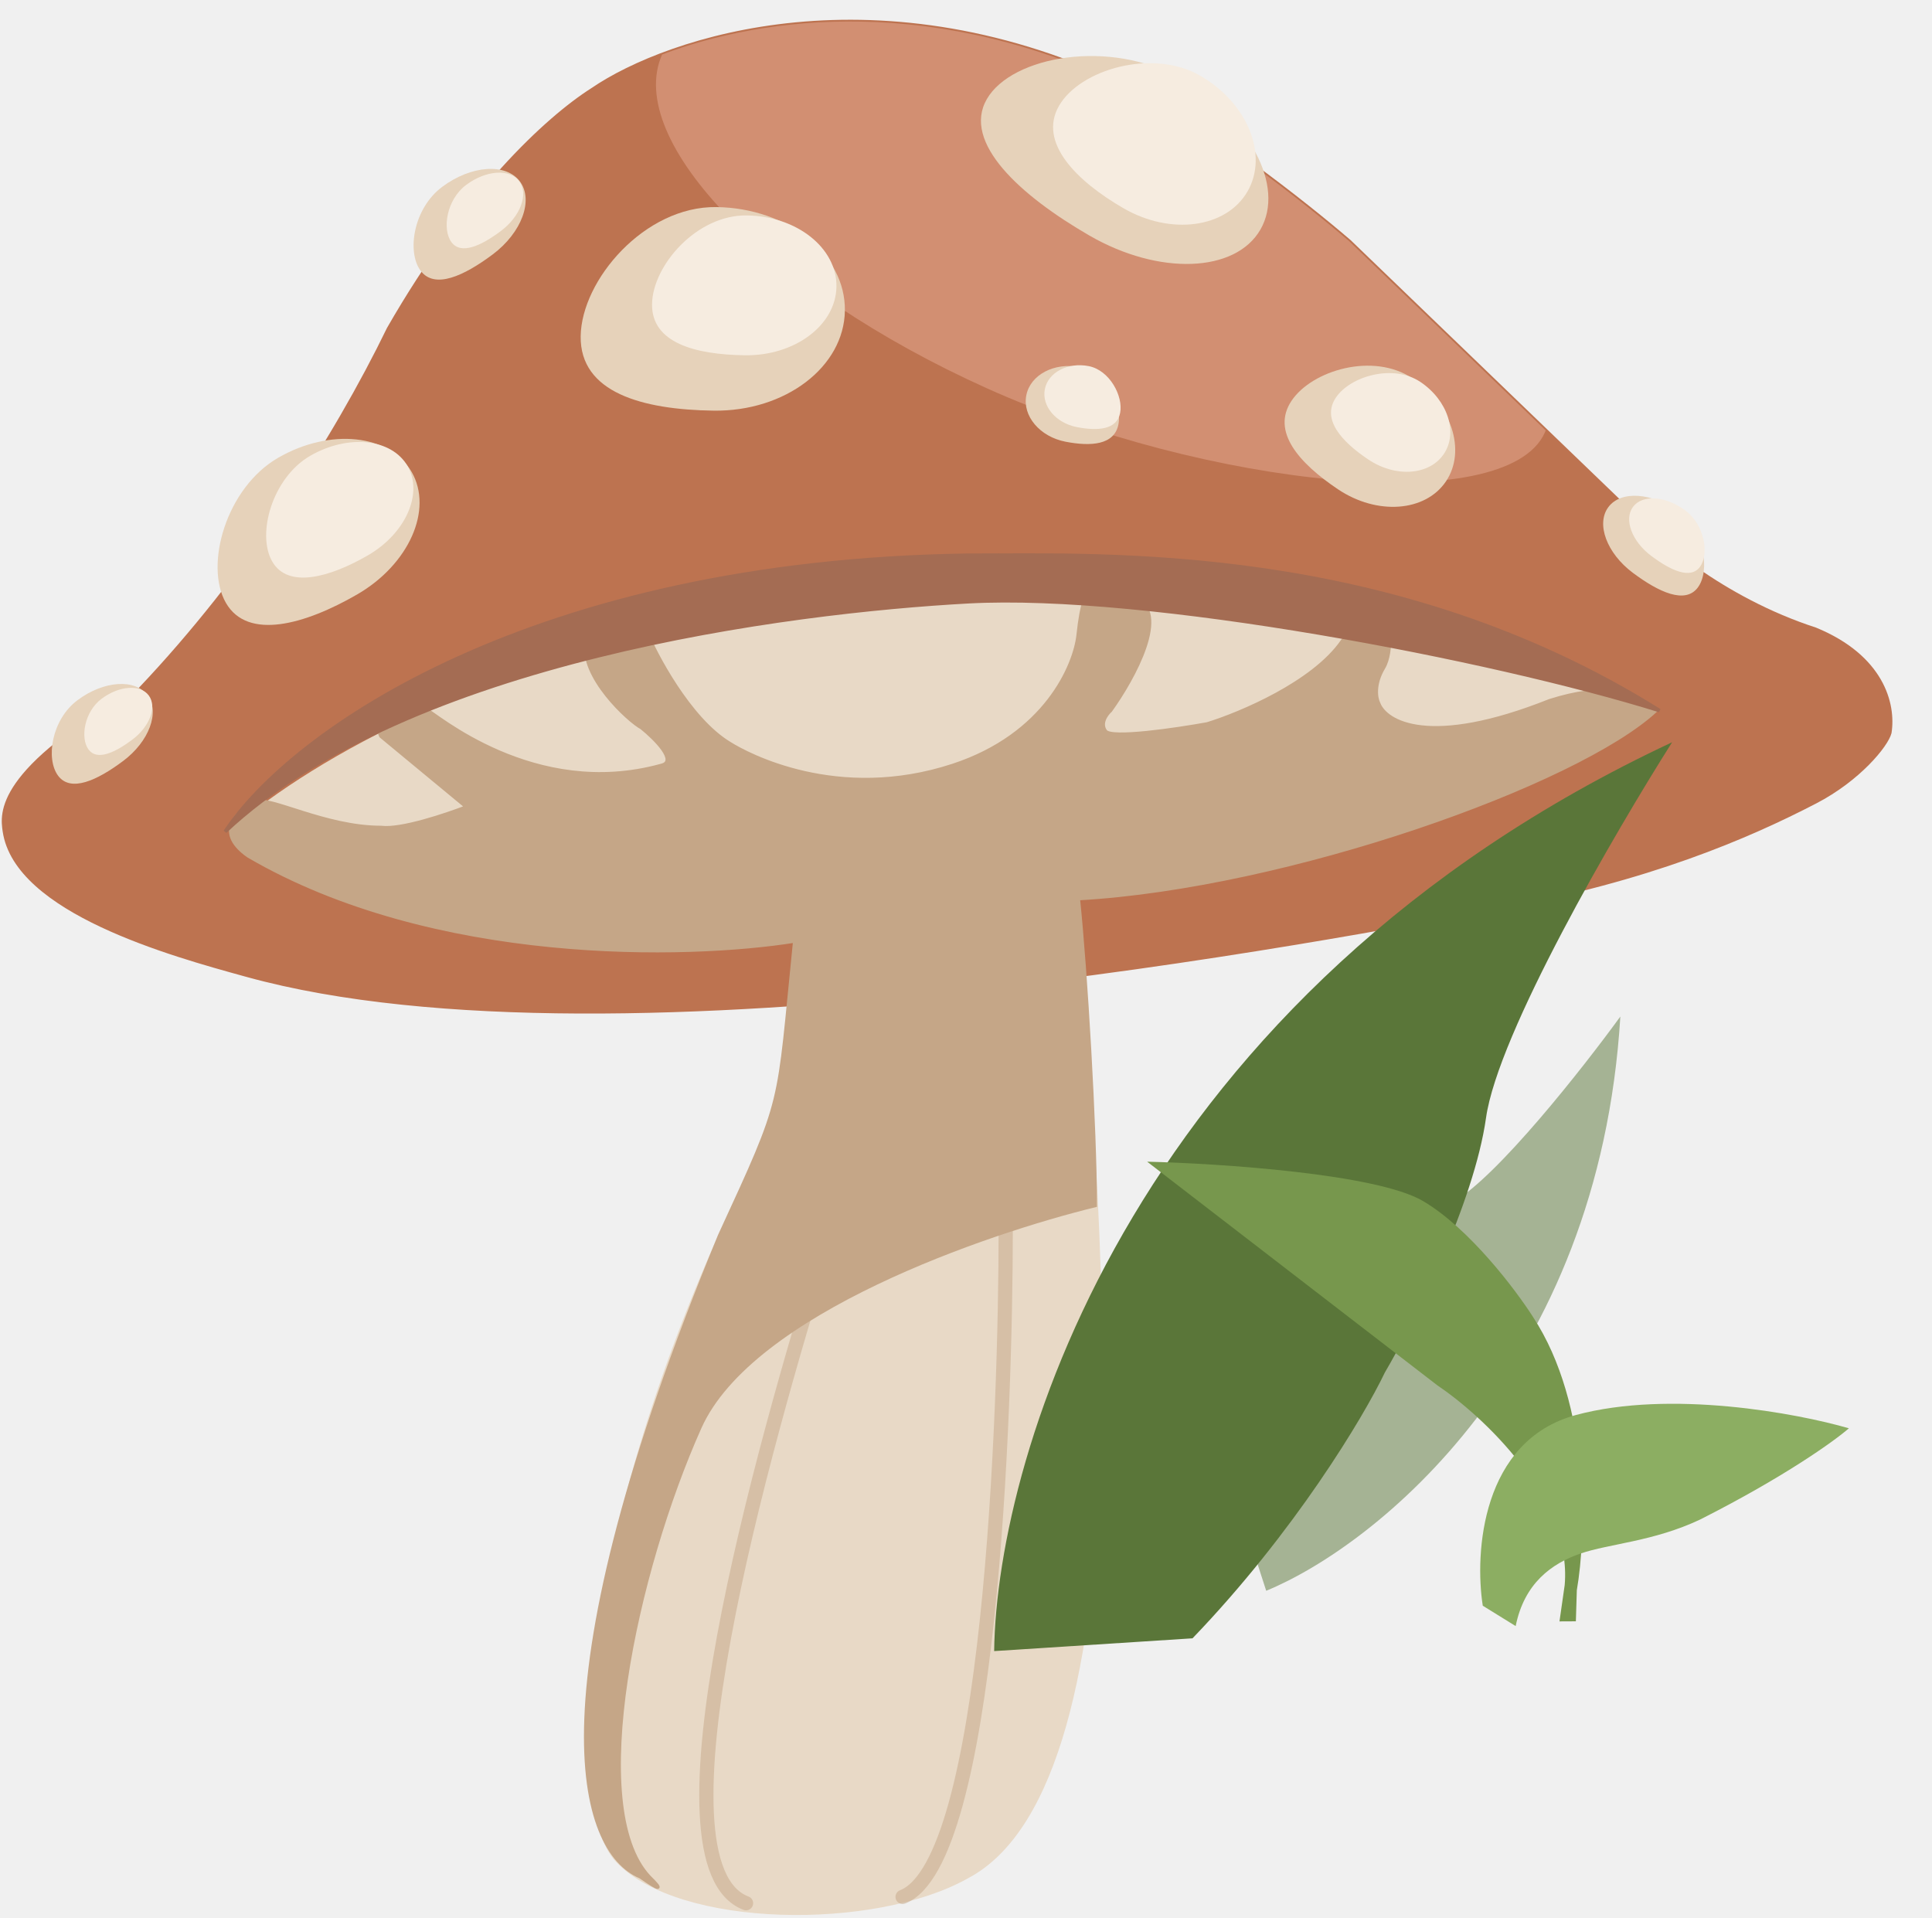
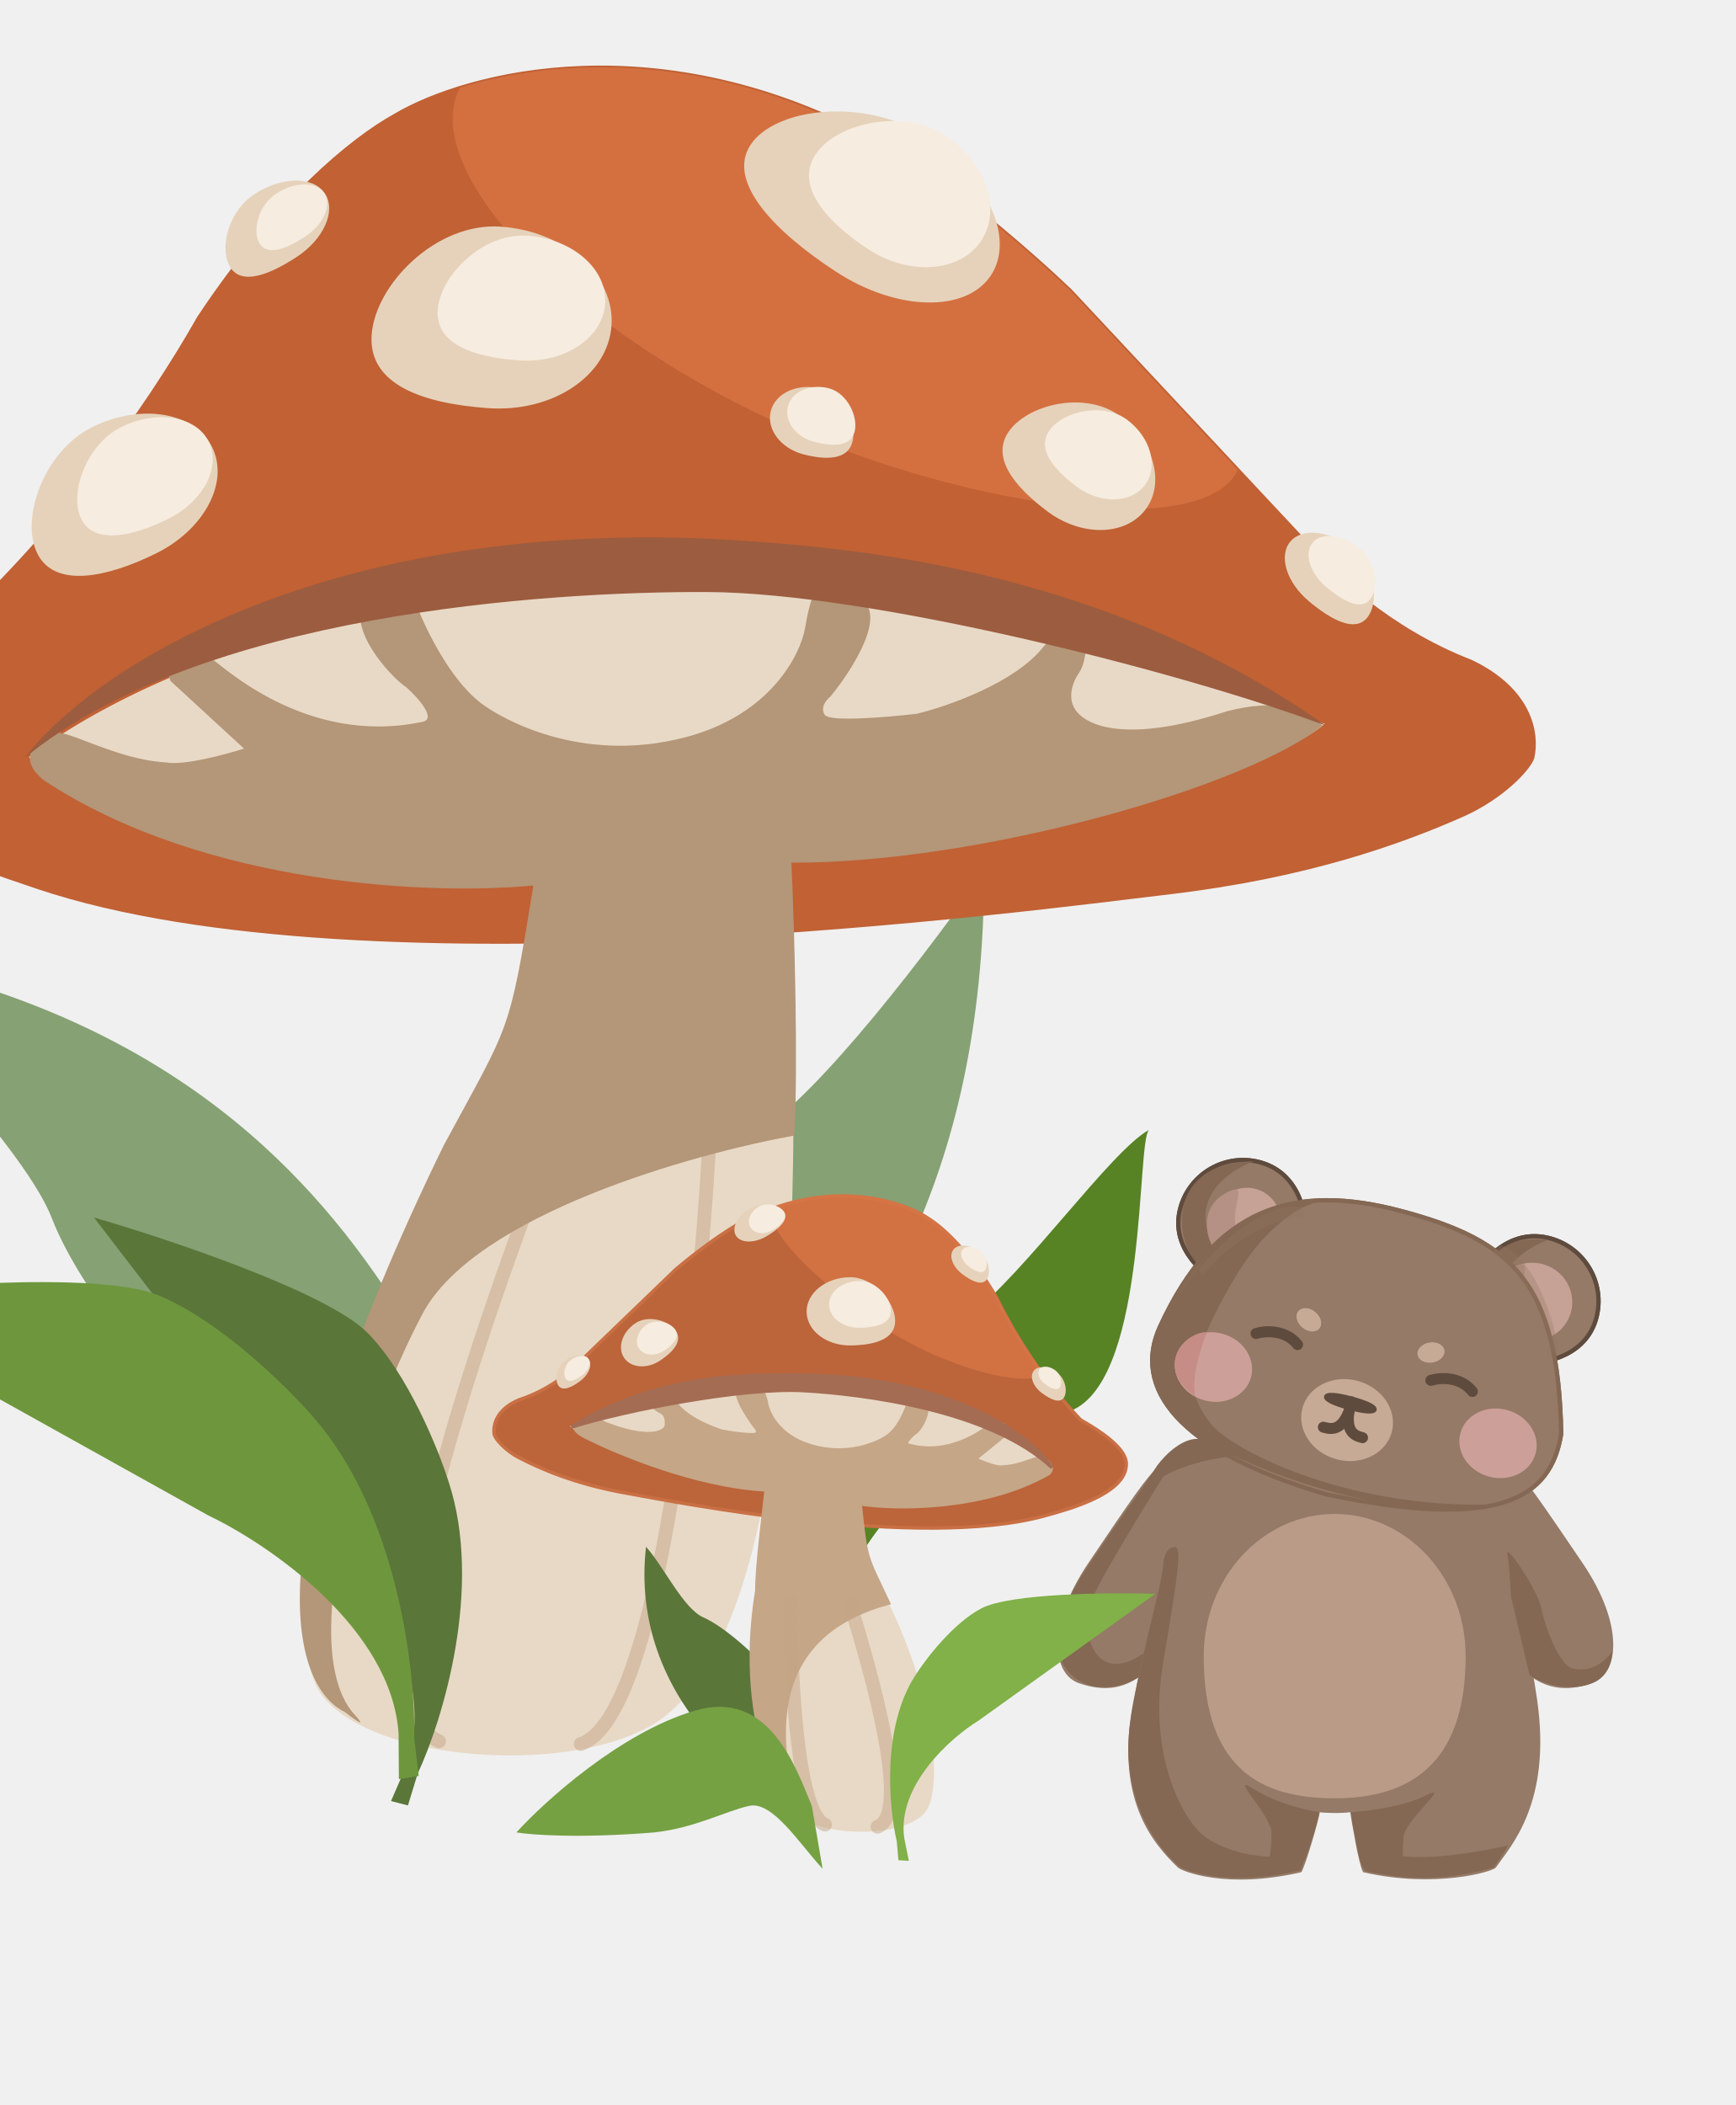
- <svg xmlns="http://www.w3.org/2000/svg" width="544" height="540" viewBox="0 0 544 540" fill="none">
-   <path d="M456.247 286.246C450.236 385.253 387.264 435.294 356.529 447.939L346.276 416.256C356.483 393.869 370.169 375.966 375.793 369.91C381.725 362.292 396.805 345.486 409.22 338.422C421.635 331.358 445.744 300.694 456.247 286.246Z" fill="#5A7639" fill-opacity="0.5" />
-   <path d="M39.398 194.084C-1.201 216.964 0.522 229.101 1.248 234.056C4.574 256.703 48.369 268.771 68.968 274.447L69.597 274.62C174.594 303.566 379.939 263.001 421.938 255.42C463.937 247.839 492.279 235.604 511.186 225.786C523.413 219.437 531.175 209.902 532.109 206.341C533.392 198.186 529.946 184.918 511.186 177.2C484.867 168.654 465.687 151.815 459.387 144.464L379.939 67.966C367.923 57.629 338.85 34.611 318.691 25.238C247.853 -9.496 187.911 10.765 166.795 25.238C153.962 33.393 131.373 54.338 109.426 92.542C94.376 123.554 69.497 162.382 39.398 194.084Z" fill="#BD7350" stroke="#BD7350" />
-   <path d="M465.874 199.751C260.639 127.641 113.433 192.442 65.484 233.856C105.243 264.482 187.748 266.106 224.03 263.09C229.63 286.477 214.931 323.413 206.881 338.958C164.413 429.194 158.766 507.884 173.809 523.902C191.346 542.575 246.416 543.08 272.315 528.464C323.554 501.457 310.362 336.986 301.728 249.517C400.846 238.381 452.458 211.699 465.874 199.751Z" fill="#E8D9C6" stroke="#E8D9C6" />
-   <path d="M233.032 348.959C214.281 409.44 181.609 525.186 210.067 535.915" stroke="#C5A687" stroke-opacity="0.5" stroke-width="4" stroke-linecap="round" />
-   <path d="M283.186 345.82C283.184 398.196 278.801 524.575 254.143 534.138" stroke="#C5A687" stroke-opacity="0.5" stroke-width="4" stroke-linecap="round" />
-   <path fill-rule="evenodd" clip-rule="evenodd" d="M277.799 109.302C339.178 136.953 424.019 146.138 434.962 121.847C435.058 121.636 435.148 121.422 435.232 121.206L379.939 67.966C367.923 57.629 338.85 34.611 318.691 25.238C263.666 -1.742 215.216 4.46 186.43 15.356C175.65 39.663 216.507 81.69 277.799 109.302Z" fill="#D28F72" />
-   <path d="M354.897 64.649C347.847 76.859 326.306 77.62 306.784 66.348C287.261 55.077 270.819 40.11 277.868 27.901C284.917 15.691 312.789 10.861 332.311 22.133C351.834 33.404 361.946 52.439 354.897 64.649Z" fill="#E6D2BA" />
-   <path d="M351.269 53.902C345.313 64.216 329.693 66.347 316.38 58.66C303.066 50.974 292.24 40.099 298.195 29.785C304.15 19.47 324.632 13.622 337.945 21.308C351.259 28.995 357.224 43.587 351.269 53.902Z" fill="#F6ECE0" />
-   <path d="M115.896 132.873C122.034 143.503 115.156 158.965 100.533 167.407C85.911 175.849 69.758 180.41 63.62 169.779C57.483 159.149 63.686 137.353 78.308 128.911C92.93 120.469 109.759 122.243 115.896 132.873Z" fill="#E6D2BA" />
-   <path d="M114.756 131.228C119.229 138.975 114.216 150.243 103.56 156.396C92.903 162.548 81.131 165.872 76.658 158.125C72.186 150.378 76.706 134.493 87.362 128.341C98.019 122.188 110.283 123.481 114.756 131.228Z" fill="#F6ECE0" />
-   <path d="M237.896 87.472C238.113 71.643 221.916 58.586 201.72 58.309C181.523 58.033 163.72 78.843 163.503 94.673C163.286 110.503 180.738 115.357 200.935 115.634C221.131 115.91 237.679 103.302 237.896 87.472Z" fill="#E6D2BA" />
-   <path d="M235.521 80.7C235.67 69.826 224.364 60.854 210.267 60.661C196.171 60.468 183.748 74.761 183.599 85.635C183.45 96.509 195.631 99.846 209.728 100.039C223.824 100.233 235.372 91.574 235.521 80.7Z" fill="#F6ECE0" />
-   <path d="M407.16 135.526C412.946 126.897 408.713 113.917 397.703 106.534C386.694 99.151 369.451 104.223 363.665 112.852C357.878 121.481 365.739 130.399 376.748 137.782C387.757 145.165 401.373 144.155 407.16 135.526Z" fill="#E6D2BA" />
-   <path d="M406.555 127.82C410.601 121.787 407.641 112.711 399.943 107.549C392.245 102.387 380.189 105.933 376.143 111.966C372.097 117.999 377.594 124.235 385.291 129.397C392.989 134.559 402.509 133.853 406.555 127.82Z" fill="#F6ECE0" />
-   <path d="M146.385 51.093C142.457 45.839 132.664 46.52 124.511 52.616C116.357 58.711 114.51 70.983 118.437 76.237C122.365 81.491 130.581 77.737 138.734 71.642C146.887 65.547 150.313 56.346 146.385 51.093Z" fill="#E6D2BA" />
-   <path d="M146.206 51.038C143.52 47.444 136.83 47.904 131.264 52.065C125.698 56.225 124.443 64.613 127.13 68.207C129.816 71.801 135.427 69.24 140.993 65.079C146.559 60.918 148.893 54.631 146.206 51.038Z" fill="#F6ECE0" />
-   <path d="M41.547 195.78C38.008 191.046 29.184 191.661 21.837 197.153C14.491 202.645 12.826 213.703 16.365 218.437C19.904 223.171 27.307 219.788 34.653 214.296C41.999 208.804 45.086 200.514 41.547 195.78Z" fill="#E6D2BA" />
-   <path d="M41.885 195.827C39.504 192.641 33.567 193.055 28.624 196.75C23.682 200.445 22.561 207.885 24.942 211.07C27.323 214.255 32.304 211.979 37.247 208.284C42.19 204.589 44.266 199.012 41.885 195.827Z" fill="#F6ECE0" />
-   <path d="M452.877 142.785C456.416 138.051 465.24 138.665 472.586 144.157C479.933 149.649 481.598 160.707 478.059 165.441C474.52 170.175 467.117 166.792 459.771 161.3C452.424 155.808 449.338 147.519 452.877 142.785Z" fill="#E6D2BA" />
-   <path d="M459.819 142.715C462.464 139.177 469.06 139.636 474.551 143.741C480.041 147.845 481.286 156.111 478.641 159.649C475.996 163.187 470.463 160.659 464.972 156.554C459.481 152.449 457.174 146.253 459.819 142.715Z" fill="#F6ECE0" />
-   <path d="M288.979 111.323C290.11 105.521 296.873 101.958 304.085 103.364C311.297 104.77 316.048 113.703 314.917 119.505C313.787 125.306 307.202 125.778 299.99 124.373C292.778 122.967 287.849 117.124 288.979 111.323Z" fill="#E6D2BA" />
-   <path d="M294.198 109.597C295.123 104.855 300.65 101.943 306.545 103.092C312.44 104.241 316.323 111.543 315.399 116.284C314.475 121.026 309.093 121.412 303.198 120.263C297.303 119.114 293.274 114.339 294.198 109.597Z" fill="#F6ECE0" />
-   <path d="M202.643 347.93C149.383 476.924 163.051 521.231 180.285 528.452C186.227 532.578 186.565 532.234 182.722 528.452C164.557 508.852 178.887 442.489 197.053 401.915C211.586 369.455 277.867 346.887 308.376 339.437C308.376 318.093 305.698 272.856 303.602 253.027C362.571 249.726 444.031 220.61 466.205 200.074C459.064 195.054 452.002 192.372 436.351 197.324C402.535 210.803 390.122 203.398 388.142 198.011C387.444 196.636 386.745 192.716 389.54 188.04C392.335 183.363 391.17 173.275 389.54 172.129C387.56 170.868 381.365 176.074 378.012 180.475C369.907 192.303 349.249 200.991 339.933 203.857C331.083 205.461 312.964 208.121 311.287 205.92C309.611 203.719 311.52 201.106 312.685 200.074C319.206 191.02 329.663 172.016 319.322 168.44C308.982 164.864 305.557 160.478 303.602 178.756C302.67 187.467 294.309 207.02 268.318 215.548C235.83 226.207 210.328 212.453 205.437 209.358C193.979 202.481 184.293 183.644 182.08 178.142C178.703 176.996 166.565 175.523 165.168 180.475C163.212 190.378 177.141 203.055 180.634 204.888C184.477 207.983 190.974 214.447 186.223 215.548C150.241 225.519 122.294 200.762 119.849 199.731C104.198 193.679 104.943 202.252 107.272 207.295L131.377 227.239C125.671 229.416 112.928 233.764 107.272 233.013C91.506 233.013 75.806 224.153 71.963 225.872C68.121 227.591 59.56 233.764 69.893 240.993C122.154 271.527 193.52 269.772 223.797 264.958C218.906 313.097 221.157 307.7 202.643 347.93Z" fill="#C5A687" stroke="#C5A687" />
-   <path d="M272.614 156.351C150.059 158.073 82.124 205.823 63.391 234.174C115.121 185.69 222.171 172.191 272.614 169.436C323.058 166.682 420.109 185.392 467.281 200.084C391.987 152.977 311.548 156.351 272.614 156.351Z" fill="#A46C53" stroke="#A46C53" />
-   <path d="M470.828 209.005C319.853 279.698 280.655 409.074 279.928 464.926L335.781 461.329C364.439 431.519 383.939 399.05 389.92 386.514C398.149 372.529 415.071 338.561 418.422 314.789C421.772 291.017 454.756 234.361 470.828 209.005Z" fill="#5A7639" />
-   <path d="M443.992 447.777L443.722 456.541L439.108 456.564L440.577 446.315C442.659 422.046 417.509 398.697 404.674 390.057L323.012 327.116C343.475 327.616 387.657 330.532 400.682 338.196C413.708 345.86 426.78 363.18 431.688 370.882C447.903 395.686 446.647 432.48 443.992 447.777Z" fill="#77974D" />
-   <path d="M443.747 398.446C417.169 405.612 415.181 437.234 417.509 452.149L426.775 457.884C429.186 445.827 436.92 440.244 445.019 437.46C453.117 434.676 465.597 434.075 478.706 427.882C502.449 415.873 516.529 405.75 520.6 402.189C506.057 397.956 470.325 391.28 443.747 398.446Z" fill="#8CAE62" />
+ <svg xmlns="http://www.w3.org/2000/svg" width="404" height="490" viewBox="0 0 404 490" fill="none">
+   <path d="M229.11 202.876C229.108 347.5 117.502 365.5 114.001 399L105.321 354.63C116.246 328.756 131.558 307.901 137.92 300.817C144.564 291.941 161.595 272.298 175.987 263.864C190.378 255.429 217.398 219.691 229.11 202.876Z" fill="#86A173" />
+   <path d="M-39.523 221.288C103.198 244.677 102.913 357.724 135.406 366.597L90.216 367.987C66.449 353.022 48.344 334.539 42.383 327.115C34.698 319.123 18.068 299.14 12.072 283.574C6.076 268.008 -24.823 235.564 -39.523 221.288Z" fill="#86A173" />
+   <path d="M-10.392 145.794C-41.681 160.893 -40.919 169.918 -40.591 173.604C-39.087 190.451 -6.923 201.266 8.206 206.352L8.668 206.508C85.781 232.444 240.79 211.508 272.463 207.754C304.136 203.999 325.817 196.215 340.352 189.802C349.752 185.654 355.957 178.962 356.807 176.377C358.117 170.419 356.118 160.484 342.451 153.971C323.177 146.518 309.59 133.262 305.206 127.565L249.216 67.677C240.694 59.528 219.991 41.282 205.35 33.488C153.981 4.776 108.369 17.097 91.984 26.847C82.054 32.3 64.29 46.758 46.26 73.973C33.688 96.185 13.442 123.732 -10.392 145.794Z" fill="#C16134" stroke="#C16134" stroke-width="0.802" />
+   <path d="M307.655 168.621C157.596 106.469 44.931 147.821 7.356 176.266C35.706 200.59 97.213 205.395 124.422 204.757C127.591 222.249 115.024 248.845 108.345 259.957C72.751 324.646 65.136 382.43 75.672 394.901C87.954 409.438 129.032 412.219 148.994 402.572C188.402 384.896 185.661 263.027 182.997 198.145C257.453 194.266 297.126 176.846 307.655 168.621Z" fill="url(#paint0_linear_789_5810)" stroke="#E8D9C6" stroke-width="0.802" />
+   <path d="M127.433 268.476C110.825 312.258 81.44 396.188 102.216 405.345" stroke="#C5A687" stroke-opacity="0.5" stroke-width="3.207" stroke-linecap="round" />
+   <path d="M165 268.354C162.736 306.979 154.005 399.988 135.188 405.962" stroke="#C5A687" stroke-opacity="0.5" stroke-width="3.207" stroke-linecap="round" />
+   <path fill-rule="evenodd" clip-rule="evenodd" d="M171.202 93.694C215.817 116.77 278.74 127.253 287.957 109.818C288.037 109.667 288.113 109.513 288.185 109.358L249.216 67.676C240.695 59.528 219.991 41.281 205.35 33.488C165.451 11.186 129.025 13.64 107.069 20.416C97.971 37.87 126.649 70.651 171.202 93.694Z" fill="#DC7747" fill-opacity="0.7" />
+   <path d="M230.67 64.135C224.881 72.831 208.772 72.45 194.688 63.284C180.604 54.118 168.98 42.362 174.768 33.666C180.557 24.97 201.567 22.627 215.651 31.793C229.734 40.959 236.459 55.439 230.67 64.135Z" fill="#E6D2BA" />
+   <path d="M228.422 56.051C223.532 63.397 211.782 64.285 202.178 58.035C192.573 51.784 184.963 43.291 189.853 35.945C194.743 28.598 210.282 25.181 219.886 31.431C229.49 37.682 233.312 48.705 228.422 56.051Z" fill="#F6ECE0" />
+   <path d="M49.344 103.998C53.465 112.106 47.664 123.207 36.386 128.794C25.108 134.38 12.855 137.037 8.734 128.929C4.613 120.822 10.184 105.019 21.462 99.433C32.739 93.846 45.223 95.89 49.344 103.998Z" fill="#E6D2BA" />
+   <path d="M48.565 102.735C51.568 108.644 47.34 116.734 39.121 120.806C30.902 124.877 21.972 126.813 18.969 120.905C15.965 114.996 20.025 103.479 28.244 99.408C36.464 95.337 45.561 96.826 48.565 102.735Z" fill="#F6ECE0" />
+   <path d="M142.356 75.851C143.201 64.186 131.677 53.849 116.616 52.762C101.554 51.675 87.368 66.244 86.522 77.908C85.676 89.572 98.492 93.915 113.553 95.003C128.615 96.09 141.51 87.515 142.356 75.851Z" fill="#E6D2BA" />
+   <path d="M140.88 70.752C141.46 62.74 133.41 55.629 122.897 54.87C112.385 54.112 102.495 64.109 101.914 72.122C101.333 80.134 110.281 83.128 120.793 83.887C131.306 84.646 140.299 78.765 140.88 70.752Z" fill="#F6ECE0" />
+   <path d="M266.616 118.69C271.307 112.58 268.708 102.822 260.811 96.897C252.913 90.971 239.825 93.957 235.133 100.067C230.442 106.178 235.923 113.098 243.821 119.024C251.718 124.95 261.924 124.801 266.616 118.69Z" fill="#E6D2BA" />
+   <path d="M266.491 112.98C269.771 108.708 267.954 101.885 262.432 97.742C256.91 93.598 247.759 95.686 244.479 99.959C241.198 104.231 245.031 109.07 250.553 113.213C256.075 117.357 263.211 117.252 266.491 112.98Z" fill="#F6ECE0" />
+   <path d="M75.632 45.021C72.927 40.975 65.589 41.05 59.24 45.188C52.892 49.326 50.983 58.296 53.687 62.343C56.391 66.389 62.685 63.979 69.034 59.841C75.382 55.703 78.336 49.068 75.632 45.021Z" fill="#E6D2BA" />
+   <path d="M75.496 44.973C73.647 42.205 68.634 42.252 64.3 45.077C59.966 47.902 58.667 54.033 60.517 56.8C62.367 59.568 66.665 57.925 70.999 55.1C75.333 52.274 77.346 47.74 75.496 44.973Z" fill="#F6ECE0" />
+   <path d="M300.418 126.042C303.264 122.706 309.824 123.545 315.069 127.916C320.315 132.287 321.08 140.515 318.234 143.852C315.388 147.188 310.009 144.37 304.764 139.998C299.518 135.627 297.573 129.379 300.418 126.042Z" fill="#E6D2BA" />
+   <path d="M305.607 126.294C307.734 123.8 312.637 124.427 316.557 127.694C320.478 130.962 321.05 137.111 318.923 139.605C316.796 142.099 312.776 139.992 308.855 136.725C304.934 133.458 303.48 128.788 305.607 126.294Z" fill="#F6ECE0" />
+   <path d="M179.452 95.674C180.546 91.445 185.748 89.113 191.07 90.465C196.391 91.817 199.551 98.613 198.457 102.842C197.362 107.071 192.428 107.131 187.106 105.779C181.784 104.427 178.357 99.903 179.452 95.674Z" fill="#E6D2BA" />
+   <path d="M183.423 94.629C184.317 91.172 188.569 89.266 192.918 90.371C197.268 91.476 199.851 97.031 198.956 100.488C198.062 103.944 194.028 103.993 189.679 102.888C185.329 101.783 182.528 98.085 183.423 94.629Z" fill="#F6ECE0" />
+   <path d="M103.281 266.662C57.959 359.462 67.759 392.46 80.31 398.538C84.567 401.841 84.834 401.602 82.129 398.645C69.418 383.397 82.981 335.083 98.291 305.955C110.54 282.653 161.822 268.49 184.914 264.33C185.836 248.59 184.953 215.529 184.245 200.815C228.398 200.959 290.453 183.048 307.89 168.873C302.777 164.859 297.622 162.572 285.728 165.539C259.907 174.001 250.963 167.998 249.718 163.939C249.256 162.894 248.904 159.972 251.192 156.646C253.479 153.319 253.046 145.829 251.879 144.912C250.456 143.896 245.608 147.464 242.914 150.563C236.355 158.932 220.562 164.436 213.485 166.141C206.811 166.938 193.173 168.107 192.016 166.41C190.86 164.714 192.398 162.871 193.312 162.161C198.57 155.768 207.195 142.211 199.632 139.122C192.069 136.033 189.703 132.648 187.454 146.042C186.382 152.425 179.298 166.48 159.531 171.632C134.823 178.072 116.384 166.814 112.868 164.318C104.613 158.746 98.198 144.43 96.784 140.276C94.314 139.283 85.318 137.666 84.061 141.257C82.174 148.474 92.022 158.432 94.549 159.937C97.284 162.387 101.854 167.439 98.261 168.042C70.975 173.823 51.187 154.343 49.406 153.476C37.987 148.328 38.173 154.683 39.693 158.504L56.822 174.266C52.469 175.622 42.77 178.272 38.582 177.47C26.815 176.781 15.48 169.56 12.538 170.66C9.596 171.76 2.94 175.938 10.339 181.721C48.025 206.523 101.364 208.35 124.168 206.123C118.438 241.41 118.838 237.803 103.281 266.662Z" fill="#B49678" />
+   <path d="M165.456 125.42C73.914 121.332 20.988 156.318 5.782 176.407C46.485 142.914 126.963 137.64 164.73 137.814C202.497 137.988 274.122 156.029 308.693 168.926C254.533 130.895 194.514 127.123 165.456 125.42Z" fill="#9C5C3F" />
+   <path d="M150.401 360.059C146.3 395.743 176.959 417.681 188.307 421.089L185.387 403.835C183.969 395.454 178.897 388.434 176.689 386.483C174.317 383.988 168.377 378.553 163.724 376.482C159.071 374.411 154.635 364.817 150.401 360.059Z" fill="#5A7639" />
+   <path d="M97.224 412.892L94.975 420.266L91.037 419.251L94.649 410.887C102.01 390.767 85.948 365.321 76.997 355.114L21.878 283.411C39.205 288.424 76.194 300.806 85.532 310.227C94.871 319.649 102.027 337.273 104.437 344.906C112.549 369.583 103.008 400.512 97.224 412.892Z" fill="#5A7639" />
+   <path d="M225.04 306.851C209.42 318.992 196.33 334.28 198.003 344.999L198.003 367.499C199.736 358.834 220.133 336.89 225.954 334.889C231.774 332.888 240.743 332.456 250.164 328.006C267.227 319.375 264.575 265.56 267.502 263.001C258.503 268.001 239 296 225.04 306.851Z" fill="#578324" />
+   <path d="M251.573 330.531C262.821 336.87 262.343 340.232 262.142 341.605C261.221 347.879 249.087 351.223 243.381 352.795L243.206 352.843C214.117 360.863 157.226 349.624 145.591 347.524C133.955 345.424 126.103 342.034 120.865 339.314C117.477 337.555 115.327 334.913 115.068 333.927C114.713 331.667 115.667 327.992 120.865 325.853C128.156 323.486 133.47 318.82 135.215 316.784L157.226 295.59C160.555 292.726 168.61 286.349 174.195 283.752C193.821 274.129 210.428 279.743 216.278 283.752C219.833 286.012 226.091 291.814 232.172 302.399C236.341 310.991 243.234 321.748 251.573 330.531Z" fill="#BC643A" stroke="#C96F44" stroke-width="0.802" />
+   <path d="M133.42 332.101C190.28 312.123 231.064 330.076 244.348 341.55C233.332 350.035 210.475 350.485 200.423 349.649C198.871 356.128 202.944 366.361 205.174 370.668C217.973 395.448 219.038 417.428 214.87 421.866C210.012 427.04 194.221 427.22 187.045 423.17C172.85 415.688 176.505 370.122 178.897 345.889C151.436 342.803 137.137 335.411 133.42 332.101Z" fill="#E8D9C6" stroke="#E8D9C6" stroke-width="0.802" />
+   <path d="M200.256 350.071C201.637 363.434 201.637 362.002 206.864 373.17C171.58 382.671 185.317 417.127 184.641 420.73C184.307 422.515 170.748 403.662 176.19 370.285C176.19 364.655 177.768 352.33 178.36 346.826C161.711 345.909 143.486 338.076 136.713 334.704C129.529 331.363 137.963 329.458 140.88 331.363C150.428 335.104 154.48 333.622 155.039 332.126C155.236 331.745 155.422 329.528 154.097 328.786C148.791 325.813 154.031 326.527 154.492 326.208C155.05 325.858 156.405 325.464 157.352 326.686C159.64 329.969 165.472 332.381 168.103 333.176C170.601 333.622 175.717 334.36 176.19 333.749C176.664 333.138 176.125 332.413 175.796 332.126C173.955 329.613 169.716 323.474 172.635 322.481C175.555 321.489 177.217 321.753 178.36 326.208C178.623 328.627 180.984 334.054 188.322 336.422C197.495 339.381 204.695 335.563 206.075 334.704C209.311 332.795 210.875 328.213 211.5 326.686C211.007 324.659 215.347 325.311 215.742 326.686C216.294 329.435 214.065 332.954 213.078 333.463C211.993 334.322 210.159 336.116 211.5 336.422C221.659 339.19 229.55 332.317 230.24 332.031C234.659 330.351 234.448 332.731 233.791 334.131L226.985 339.667C228.596 340.271 232.213 341.966 233.791 341.432C237.503 341.432 242.233 338.629 243.062 339.476C243.855 340.286 245.647 341.371 244.167 342.994C229.412 351.47 208.804 351.407 200.256 350.071Z" fill="#C5A687" stroke="#C5A687" stroke-width="0.802" />
+   <path d="M186.961 320.077C220.914 320.554 239.736 333.783 244.926 341.638C230.594 328.206 200.936 324.466 186.961 323.702C172.985 322.939 146.097 328.123 133.029 332.193C153.889 319.142 176.174 320.077 186.961 320.077Z" fill="#A46C53" stroke="#A46C53" stroke-width="0.802" />
+   <path d="M197.924 373.439C203.119 390.195 212.171 422.262 204.287 425.235" stroke="#C5A687" stroke-opacity="0.5" stroke-width="3.207" stroke-linecap="round" />
+   <path d="M184.031 372.569C184.032 387.08 185.246 422.093 192.078 424.743" stroke="#C5A687" stroke-opacity="0.5" stroke-width="3.207" stroke-linecap="round" />
+   <path fill-rule="evenodd" clip-rule="evenodd" d="M179.269 281.127C196.645 274.658 210.942 279.653 216.281 283.312C219.837 285.572 226.095 291.374 232.175 301.959C234.853 307.478 238.655 313.89 243.242 320.099C236.051 323.405 214.989 316.42 201.024 305.803C188.157 296.022 179.127 287.228 179.269 281.127Z" fill="#DC7747" fill-opacity="0.7" />
+   <path d="M171.295 287.577C172.331 289.371 175.496 289.483 178.364 287.827C181.233 286.171 183.649 283.972 182.613 282.178C181.577 280.384 177.482 279.674 174.614 281.331C171.745 282.987 170.259 285.783 171.295 287.577Z" fill="#E6D2BA" />
+   <path d="M174.697 285.667C175.572 287.182 177.867 287.495 179.824 286.366C181.78 285.237 183.37 283.639 182.496 282.123C181.621 280.608 178.611 279.748 176.655 280.878C174.699 282.007 173.822 284.151 174.697 285.667Z" fill="#F6ECE0" />
+   <path d="M187.788 305.39C187.728 301.004 192.216 297.387 197.811 297.31C203.406 297.234 208.339 302.999 208.399 307.385C208.459 311.77 203.624 313.115 198.029 313.192C192.433 313.269 187.848 309.776 187.788 305.39Z" fill="#E6D2BA" />
+   <path d="M193.026 303.722C192.985 300.709 196.118 298.224 200.023 298.17C203.928 298.117 207.37 302.076 207.412 305.089C207.453 308.102 204.078 309.026 200.172 309.08C196.267 309.133 193.068 306.735 193.026 303.722Z" fill="#F6ECE0" />
+   <path d="M145.286 316.065C143.682 313.675 144.855 310.079 147.905 308.033C150.955 305.988 155.733 307.393 157.336 309.784C158.939 312.174 156.761 314.645 153.711 316.69C150.661 318.736 146.889 318.456 145.286 316.065Z" fill="#E6D2BA" />
+   <path d="M148.787 313.931C147.666 312.259 148.486 309.745 150.619 308.315C152.751 306.885 156.092 307.867 157.212 309.539C158.333 311.21 156.811 312.938 154.678 314.368C152.545 315.798 149.908 315.602 148.787 313.931Z" fill="#F6ECE0" />
+   <path d="M221.932 290.915C223.02 289.459 225.733 289.648 227.992 291.337C230.251 293.026 230.763 296.426 229.675 297.881C228.587 299.337 226.311 298.297 224.052 296.608C221.793 294.919 220.844 292.371 221.932 290.915Z" fill="#E6D2BA" />
+   <path d="M224.063 290.9C224.807 289.904 226.661 290.031 228.203 291.184C229.745 292.337 230.092 294.661 229.348 295.656C228.604 296.652 227.049 295.943 225.507 294.79C223.965 293.637 223.319 291.895 224.063 290.9Z" fill="#F6ECE0" />
+   <path d="M240.641 319.134C241.622 317.822 244.066 317.992 246.102 319.514C248.137 321.035 248.598 324.099 247.618 325.411C246.637 326.722 244.586 325.785 242.551 324.263C240.516 322.742 239.661 320.445 240.641 319.134Z" fill="#E6D2BA" />
+   <path d="M242.01 318.73C242.669 317.848 244.314 317.963 245.683 318.986C247.053 320.01 247.363 322.071 246.704 322.954C246.044 323.836 244.664 323.205 243.295 322.182C241.925 321.158 241.35 319.613 242.01 318.73Z" fill="#F6ECE0" />
+   <path d="M137.019 316.318C136.039 315.006 133.594 315.176 131.558 316.698C129.523 318.22 129.062 321.283 130.042 322.595C131.023 323.906 133.074 322.969 135.109 321.448C137.144 319.926 137.999 317.629 137.019 316.318Z" fill="#E6D2BA" />
+   <path d="M136.971 316.298C136.238 315.318 134.411 315.445 132.89 316.582C131.369 317.72 131.024 320.01 131.757 320.99C132.489 321.97 134.022 321.27 135.544 320.132C137.065 318.995 137.704 317.279 136.971 316.298Z" fill="#F6ECE0" />
+   <path d="M96.43 404.606L97.471 413.413L92.859 414.126L92.795 403.655C91.246 379.065 62.595 359.472 48.463 352.748L-42.643 302.004C-22.099 299.443 22.534 295.75 36.711 301.467C50.887 307.185 66.555 322.555 72.617 329.525C92.548 351.912 96.797 388.906 96.43 404.606Z" fill="#6E973D" />
+   <path d="M161.769 398.199C179.026 393.109 185.201 411.265 189 420.371L191.5 434.999C186.036 429.105 179.855 419.155 174.391 420.371C168.928 421.587 161.769 425.516 152.349 426.546C135.016 427.968 123.712 427.138 120.227 426.546C126.883 419.217 144.511 403.288 161.769 398.199Z" fill="#75A142" />
+   <g clip-path="url(#clip0_789_5810)">
+     <path d="M303.994 289.061C301.833 297.126 293.544 301.911 285.48 299.751C278.262 295.86 272.63 289.301 274.791 281.236C276.951 273.172 285.241 268.386 293.305 270.547C301.369 272.708 304.491 280.717 303.994 289.061Z" fill="#A0836F" />
+     <path d="M303.994 289.061C301.833 297.126 293.544 301.911 285.48 299.751C278.262 295.86 272.63 289.301 274.791 281.236C276.951 273.172 285.241 268.386 293.305 270.547C301.369 272.708 304.491 280.717 303.994 289.061Z" stroke="#5F4B3D" />
+     <path d="M284.561 292.546C275.055 280.602 284.958 272.93 291.815 270.344C269.586 270.479 273.08 293.168 282.146 296.685C286.433 300.444 294.067 304.491 284.561 292.546Z" fill="#846853" />
+     <ellipse cx="290.081" cy="285.138" rx="8.22" ry="8.692" transform="rotate(15 290.081 285.138)" fill="#C6A195" />
+     <path d="M285.729 277.528C277.764 281.525 281.303 291.22 285.274 293.63L290.038 289.332C283.6 284.147 292.221 274.27 285.729 277.528Z" fill="#B59084" />
+     <path d="M342.241 298.918C340.08 306.982 344.906 315.282 353.021 317.457C361.265 317.709 369.466 314.856 371.627 306.792C373.787 298.728 368.961 290.428 360.846 288.253C352.731 286.079 345.993 291.446 342.241 298.918Z" fill="#A0836F" />
+     <path d="M342.241 298.918C340.08 306.982 344.906 315.282 353.021 317.457C361.265 317.709 369.466 314.856 371.627 306.792C373.787 298.728 368.961 290.428 360.846 288.253C352.731 286.079 345.993 291.446 342.241 298.918Z" stroke="#5F4B3D" />
+     <path d="M353.083 310.705C343.625 298.767 353.421 291.277 360.257 288.682C340.192 285.918 341.643 311.34 350.673 314.848C354.94 318.604 362.541 322.643 353.083 310.705Z" fill="#846853" />
+     <ellipse cx="356.795" cy="303.013" rx="9.259" ry="9.07" transform="rotate(15 356.795 303.013)" fill="#C6A195" />
+     <path d="M352.281 295.023C343.77 299.15 347.636 309.325 351.91 311.877L356.986 307.412C350.047 301.937 359.218 291.659 352.281 295.023Z" fill="#B59084" />
+     <path d="M363.457 333.768C360.972 348.983 349.003 356.238 308.774 347.856C273.796 337.612 263.577 322.886 270.093 308.751C282.805 281.176 300.986 275.149 326.429 281.966C351.873 288.784 362.797 298.25 363.457 333.768Z" fill="#A0836F" />
+     <path d="M363.457 333.768C360.972 348.983 349.003 356.238 308.774 347.856C273.796 337.612 263.577 322.886 270.093 308.751C282.805 281.176 300.986 275.149 326.429 281.966C351.873 288.784 362.797 298.25 363.457 333.768Z" stroke="#846853" />
+     <path d="M307.826 279.72C307.776 279.72 307.726 279.72 307.676 279.72C305.564 279.771 300.651 281.565 294.531 287.919C286.693 296.056 279.445 312.546 278.281 316.89C277.192 320.955 277.118 325.291 281.808 331.34C286.362 337.212 312.625 351.141 347.466 350.24C324.455 354.093 296.279 343.93 282.789 336.612C269.3 329.295 268.041 319.374 268.848 313.927C269.655 308.48 276.645 296.196 284.944 287.964C291.516 281.446 302.734 279.758 307.676 279.72C307.727 279.719 307.777 279.719 307.826 279.72Z" fill="#846853" />
+     <ellipse cx="313.611" cy="330.568" rx="10.771" ry="9.448" transform="rotate(15 313.611 330.568)" fill="#C6AA95" />
+     <path d="M320.485 328.272C320.153 329.513 317.332 329.089 313.955 328.185C310.578 327.28 307.924 326.236 308.256 324.995C308.589 323.754 311.409 324.177 314.786 325.082C318.163 325.987 320.818 327.03 320.485 328.272Z" fill="#5F4B3D" />
+     <path d="M333.109 321.315C335.151 320.681 339.944 320.312 342.782 323.907" stroke="#5F4B3D" stroke-width="2.552" stroke-linecap="round" />
+     <path d="M292.406 310.409C294.447 309.776 299.241 309.407 302.079 313.001" stroke="#5F4B3D" stroke-width="2.552" stroke-linecap="round" />
+     <path d="M317.206 334.662C315.421 334.183 312.643 333.439 314.551 326.321" stroke="#5F4B3D" stroke-width="2.552" stroke-linecap="round" />
+     <path d="M308.085 332.216C309.942 332.714 312.831 333.488 314.738 326.37" stroke="#5F4B3D" stroke-width="2.552" stroke-linecap="round" />
+     <ellipse cx="348.745" cy="335.971" rx="9.07" ry="8.031" transform="rotate(15 348.745 335.971)" fill="#CD9F99" />
+     <ellipse cx="2.359" cy="3.175" rx="2.359" ry="3.175" transform="matrix(-0.635313 0.772255 0.772255 0.635313 303.754 303.38)" fill="#C6AA95" />
+     <ellipse cx="333.145" cy="314.838" rx="2.359" ry="3.175" transform="rotate(80.5568 333.145 314.838)" fill="#C6AA95" />
+     <ellipse cx="282.491" cy="318.218" rx="9.07" ry="8.031" transform="rotate(15 282.491 318.218)" fill="#CD9F99" />
+     <path d="M281.002 310.092C279.705 313.295 277.188 320.721 278.318 325.023C268.795 318.776 275.295 310.085 281.002 310.092Z" fill="#C58D85" />
+     <path d="M361.213 315.152C359.616 302.293 351.465 293.937 347.59 291.366L349.299 289.854C357.516 292.932 361.844 307.661 362.906 314.512L361.213 315.152Z" fill="#927763" fill-opacity="0.3" />
+     <path d="M280.124 296.947C287.937 286.609 299.174 283.447 303.816 283.159L303.092 280.995C294.436 279.552 283.324 290.144 278.978 295.545L280.124 296.947Z" fill="#927763" fill-opacity="0.3" />
+     <path d="M269.388 341.807C270.967 340.75 273.409 341.367 274.432 341.807L281.011 355.245C276.771 366.259 267.634 388.727 265.002 390.49C261.713 392.692 257.547 394.014 251.187 391.811C244.828 389.608 243.731 378.154 253.38 363.836C263.029 349.517 267.415 343.129 269.388 341.807Z" fill="#947A67" />
+     <path d="M352.327 341.807C350.739 340.75 348.284 341.367 347.255 341.807L340.64 355.245C344.903 366.259 354.091 388.727 356.737 390.49C360.045 392.692 364.235 394.014 370.629 391.811C377.024 389.608 378.127 378.154 368.424 363.836C358.722 349.517 354.312 343.129 352.327 341.807Z" fill="#947A67" />
+     <path d="M254.447 371.746C257.201 365.565 268.142 348.023 272.516 340.941C272.301 340.655 273.098 340.45 271.377 340.941C269.871 341.37 269.011 341.37 253.308 364.548C239.01 385.653 250.054 392.039 255.459 392.661C261.052 393.305 265.784 390.3 267.075 388.798C269.369 384.792 271.275 381.379 266.278 384.837C254.662 392.876 251.006 379.472 254.447 371.746Z" fill="#846853" />
+     <rect x="272.516" y="338.329" width="76.422" height="38.211" fill="#947A67" />
+     <path d="M263.933 395.63C267.635 376.914 270.439 370.424 270.153 369.207H351.628C351.342 370.424 355.126 376.746 357.848 395.63C361.317 419.69 351.664 429.786 348.232 434.727C347.573 435.677 334.075 439.668 317.344 435.801C316.314 434.083 314.627 423.7 314.341 421.838C312.11 422.182 307.763 421.981 307.262 421.838C306.976 423.7 304.002 434.083 302.972 435.801C285.383 439.883 275.06 435.531 274.229 434.727C268.008 428.712 259.428 418.401 263.933 395.63Z" fill="#947A67" />
+     <rect x="265.566" y="364.961" width="89.352" height="6.368" fill="#947A67" />
+     <path d="M341.217 385.514C341.217 411.207 327.566 418.611 310.726 418.611C293.886 418.611 280.234 412.078 280.234 385.514C280.234 367.235 293.886 352.417 310.726 352.417C327.566 352.417 341.217 367.235 341.217 385.514Z" fill="#BA9B87" />
+     <path d="M263.275 399.89C265.894 384.013 270.291 369.806 270.792 364.434C271.078 360.781 272.381 360.136 273.584 360.136C275.087 360.136 274.443 365.508 270.792 386.997C267.141 408.485 275.302 423.097 279.812 426.965C285.074 431.477 297.037 433.992 304.553 430.768L302.792 435.345C286.04 439.428 275.946 435.345 274.872 434.701C273.799 434.056 259.624 422.023 263.275 399.89Z" fill="#846853" />
+     <path d="M350.909 361.796C351.424 364.199 351.625 369.448 351.768 371.665L356.082 389.856C360.804 393.503 374.951 395.479 375.38 384.323C372.59 388.399 368.726 389.043 366.364 388.399C363.359 388.399 359.71 378.96 358.851 374.454C358.013 370.054 350.265 358.793 350.909 361.796Z" fill="#846853" />
+     <path d="M318.155 435.611C316.598 435.313 315.503 427.982 315.359 425.985L315.79 425.558C317.008 429.55 321.467 435.953 351.061 429.622C350.373 430.82 348.409 433.971 347.62 434.755C332.995 438.819 323.747 436.68 318.155 435.611Z" fill="#846853" />
+     <path d="M291.799 416.396C296.696 419.549 303.465 421.278 307.096 421.831C306.921 423.642 305.54 428.077 303.872 432.79C299.414 434.066 296.943 434.965 295.206 435C295.495 433.505 296.062 429.722 296.021 426.55C295.97 422.585 285.677 412.455 291.799 416.396Z" fill="#846853" />
+     <path d="M331.895 417.966C326.766 420.579 318.218 421.629 314.584 421.827C314.584 423.609 315.589 428.064 316.786 432.816C321.06 434.479 325.056 435.588 326.766 435.786C326.624 434.301 326.424 430.559 326.766 427.47C327.193 423.609 338.307 414.699 331.895 417.966Z" fill="#846853" />
+     <path d="M303.994 289.061C301.833 297.126 293.544 301.911 285.48 299.751C278.262 295.86 272.63 289.301 274.791 281.236C276.951 273.172 285.241 268.386 293.305 270.547C301.369 272.708 304.491 280.717 303.994 289.061Z" fill="#947A67" />
+     <path d="M303.994 289.061C301.833 297.126 293.544 301.911 285.48 299.751C278.262 295.86 272.63 289.301 274.791 281.236C276.951 273.172 285.241 268.386 293.305 270.547C301.369 272.708 304.491 280.717 303.994 289.061Z" stroke="#5F4B3D" />
+     <path d="M284.561 292.546C275.055 280.602 284.958 272.93 291.815 270.344C269.586 270.479 273.08 293.168 282.146 296.685C286.433 300.444 294.067 304.491 284.561 292.546Z" fill="#846853" />
+     <ellipse cx="290.081" cy="285.138" rx="8.22" ry="8.692" transform="rotate(15 290.081 285.138)" fill="#C6A195" />
+     <path d="M285.729 277.528C277.764 281.525 281.303 291.22 285.274 293.63L290.038 289.332C283.6 284.147 292.221 274.27 285.729 277.528Z" fill="#B59084" />
+     <path d="M342.241 298.918C340.08 306.982 344.906 315.282 353.021 317.457C361.265 317.709 369.466 314.856 371.627 306.792C373.787 298.728 368.961 290.428 360.846 288.253C352.731 286.079 345.993 291.446 342.241 298.918Z" fill="#947A67" />
+     <path d="M342.241 298.918C340.08 306.982 344.906 315.282 353.021 317.457C361.265 317.709 369.466 314.856 371.627 306.792C373.787 298.728 368.961 290.428 360.846 288.253C352.731 286.079 345.993 291.446 342.241 298.918Z" stroke="#5F4B3D" />
+     <path d="M353.083 310.705C343.625 298.767 353.421 291.277 360.257 288.682C340.192 285.918 341.643 311.34 350.673 314.848C354.94 318.604 362.541 322.643 353.083 310.705Z" fill="#846853" />
+     <ellipse cx="356.795" cy="303.013" rx="9.259" ry="9.07" transform="rotate(15 356.795 303.013)" fill="#C6A195" />
+     <path d="M352.281 295.023C343.77 299.15 347.636 309.325 351.91 311.877L356.986 307.412C350.047 301.937 359.218 291.659 352.281 295.023Z" fill="#B59084" />
+     <path d="M363.457 333.768C360.972 348.983 349.003 356.238 308.774 347.856C273.796 337.612 263.577 322.886 270.093 308.751C282.805 281.176 300.986 275.149 326.429 281.966C351.873 288.784 362.797 298.25 363.457 333.768Z" fill="#947A67" />
+     <path d="M363.457 333.768C360.972 348.983 349.003 356.238 308.774 347.856C273.796 337.612 263.577 322.886 270.093 308.751C282.805 281.176 300.986 275.149 326.429 281.966C351.873 288.784 362.797 298.25 363.457 333.768Z" stroke="#846853" />
+     <path d="M307.826 279.72C307.776 279.72 307.726 279.72 307.676 279.72C305.564 279.771 300.651 281.565 294.531 287.919C286.693 296.056 279.445 312.546 278.281 316.89C277.192 320.955 277.118 325.291 281.808 331.34C286.362 337.212 312.625 351.141 347.466 350.24C324.455 354.093 296.279 343.93 282.789 336.612C269.3 329.295 268.041 319.374 268.848 313.927C269.655 308.48 276.645 296.196 284.944 287.964C291.516 281.446 302.734 279.758 307.676 279.72C307.727 279.719 307.777 279.719 307.826 279.72Z" fill="#846853" />
+     <ellipse cx="313.611" cy="330.568" rx="10.771" ry="9.448" transform="rotate(15 313.611 330.568)" fill="#C6AA95" />
+     <path d="M320.485 328.272C320.153 329.513 317.332 329.089 313.955 328.185C310.578 327.28 307.924 326.236 308.256 324.995C308.589 323.754 311.409 324.177 314.786 325.082C318.163 325.987 320.818 327.03 320.485 328.272Z" fill="#5F4B3D" />
+     <path d="M333.109 321.315C335.151 320.681 339.944 320.312 342.782 323.907" stroke="#5F4B3D" stroke-width="2.552" stroke-linecap="round" />
+     <path d="M292.406 310.409C294.447 309.776 299.241 309.407 302.079 313.001" stroke="#5F4B3D" stroke-width="2.552" stroke-linecap="round" />
+     <path d="M317.206 334.662C315.421 334.183 312.643 333.439 314.551 326.321" stroke="#5F4B3D" stroke-width="2.552" stroke-linecap="round" />
+     <path d="M308.085 332.216C309.942 332.714 312.831 333.488 314.738 326.37" stroke="#5F4B3D" stroke-width="2.552" stroke-linecap="round" />
+     <ellipse cx="348.745" cy="335.971" rx="9.07" ry="8.031" transform="rotate(15 348.745 335.971)" fill="#CD9F99" />
+     <ellipse cx="2.359" cy="3.175" rx="2.359" ry="3.175" transform="matrix(-0.635313 0.772255 0.772255 0.635313 303.754 303.38)" fill="#C6AA95" />
+     <ellipse cx="333.145" cy="314.838" rx="2.359" ry="3.175" transform="rotate(80.5568 333.145 314.838)" fill="#C6AA95" />
+     <ellipse cx="282.491" cy="318.218" rx="9.07" ry="8.031" transform="rotate(15 282.491 318.218)" fill="#CD9F99" />
+     <path d="M281.002 310.092C279.705 313.295 277.188 320.721 278.318 325.023C268.795 318.776 275.295 310.085 281.002 310.092Z" fill="#C58D85" />
+     <path d="M361.213 315.152C359.616 302.293 351.465 293.937 347.59 291.366L349.299 289.854C357.516 292.932 361.844 307.661 362.906 314.512L361.213 315.152Z" fill="#927763" fill-opacity="0.3" />
+     <path d="M280.124 296.947C287.937 286.609 299.174 283.447 303.816 283.159L303.092 280.995C294.436 279.552 283.324 290.144 278.978 295.545L280.124 296.947Z" fill="#927763" fill-opacity="0.3" />
+     <path d="M279.752 335.055C275.669 334.148 271.152 338.741 269.404 341.151C265.954 346.207 260.445 354.59 266.001 347.672C271.558 340.754 284.855 338.836 290.809 338.741C288.824 337.891 283.834 335.963 279.752 335.055Z" fill="#846853" />
+   </g>
+   <path d="M208.768 428.584L209.159 433.024L211.587 433.166L210.524 427.942C208.741 415.611 221.311 404.518 227.819 400.512L269 371C258.248 370.673 235.086 370.896 228.45 374.403C221.815 377.909 215.428 386.296 213.063 390.052C205.235 402.134 206.938 420.774 208.768 428.584Z" fill="#81B148" />
+   <defs>
+     <linearGradient id="paint0_linear_789_5810" x1="159.643" y1="135.954" x2="143.597" y2="409.859" gradientUnits="userSpaceOnUse">
+       <stop stop-color="#E8D9C6" />
+       <stop offset="1" stop-color="#E8D9C6" />
+     </linearGradient>
+     <clipPath id="clip0_789_5810">
+       <rect width="184" height="276.709" fill="white" transform="translate(220 212.908)" />
+     </clipPath>
+   </defs>
</svg>
